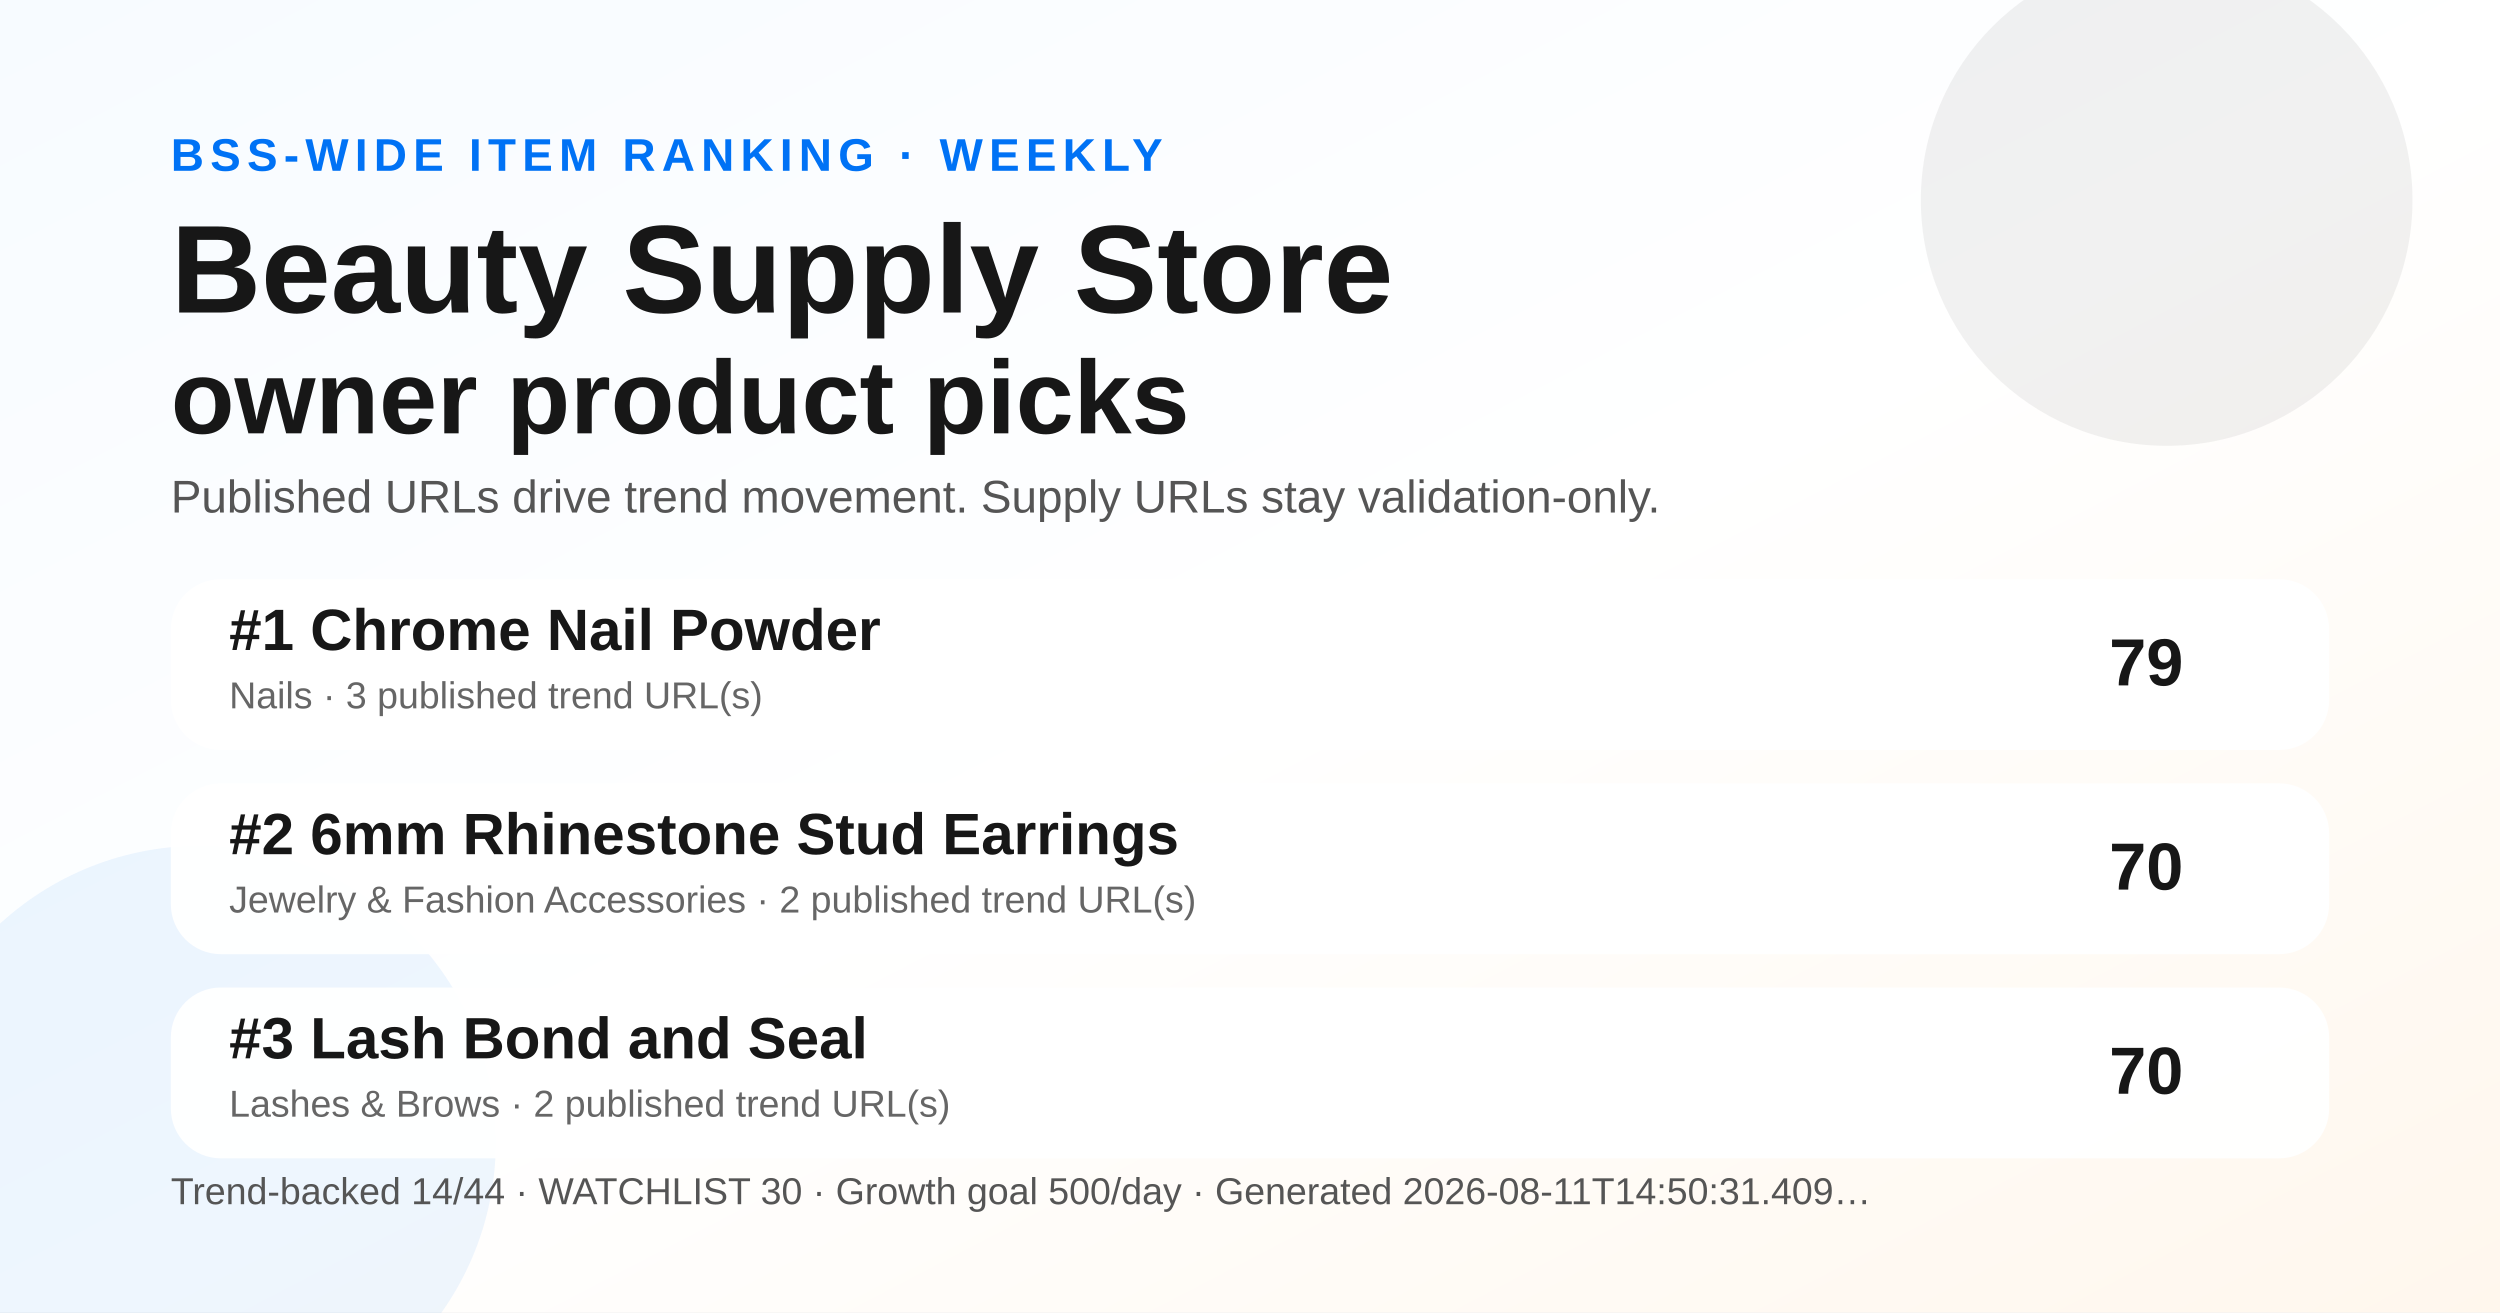
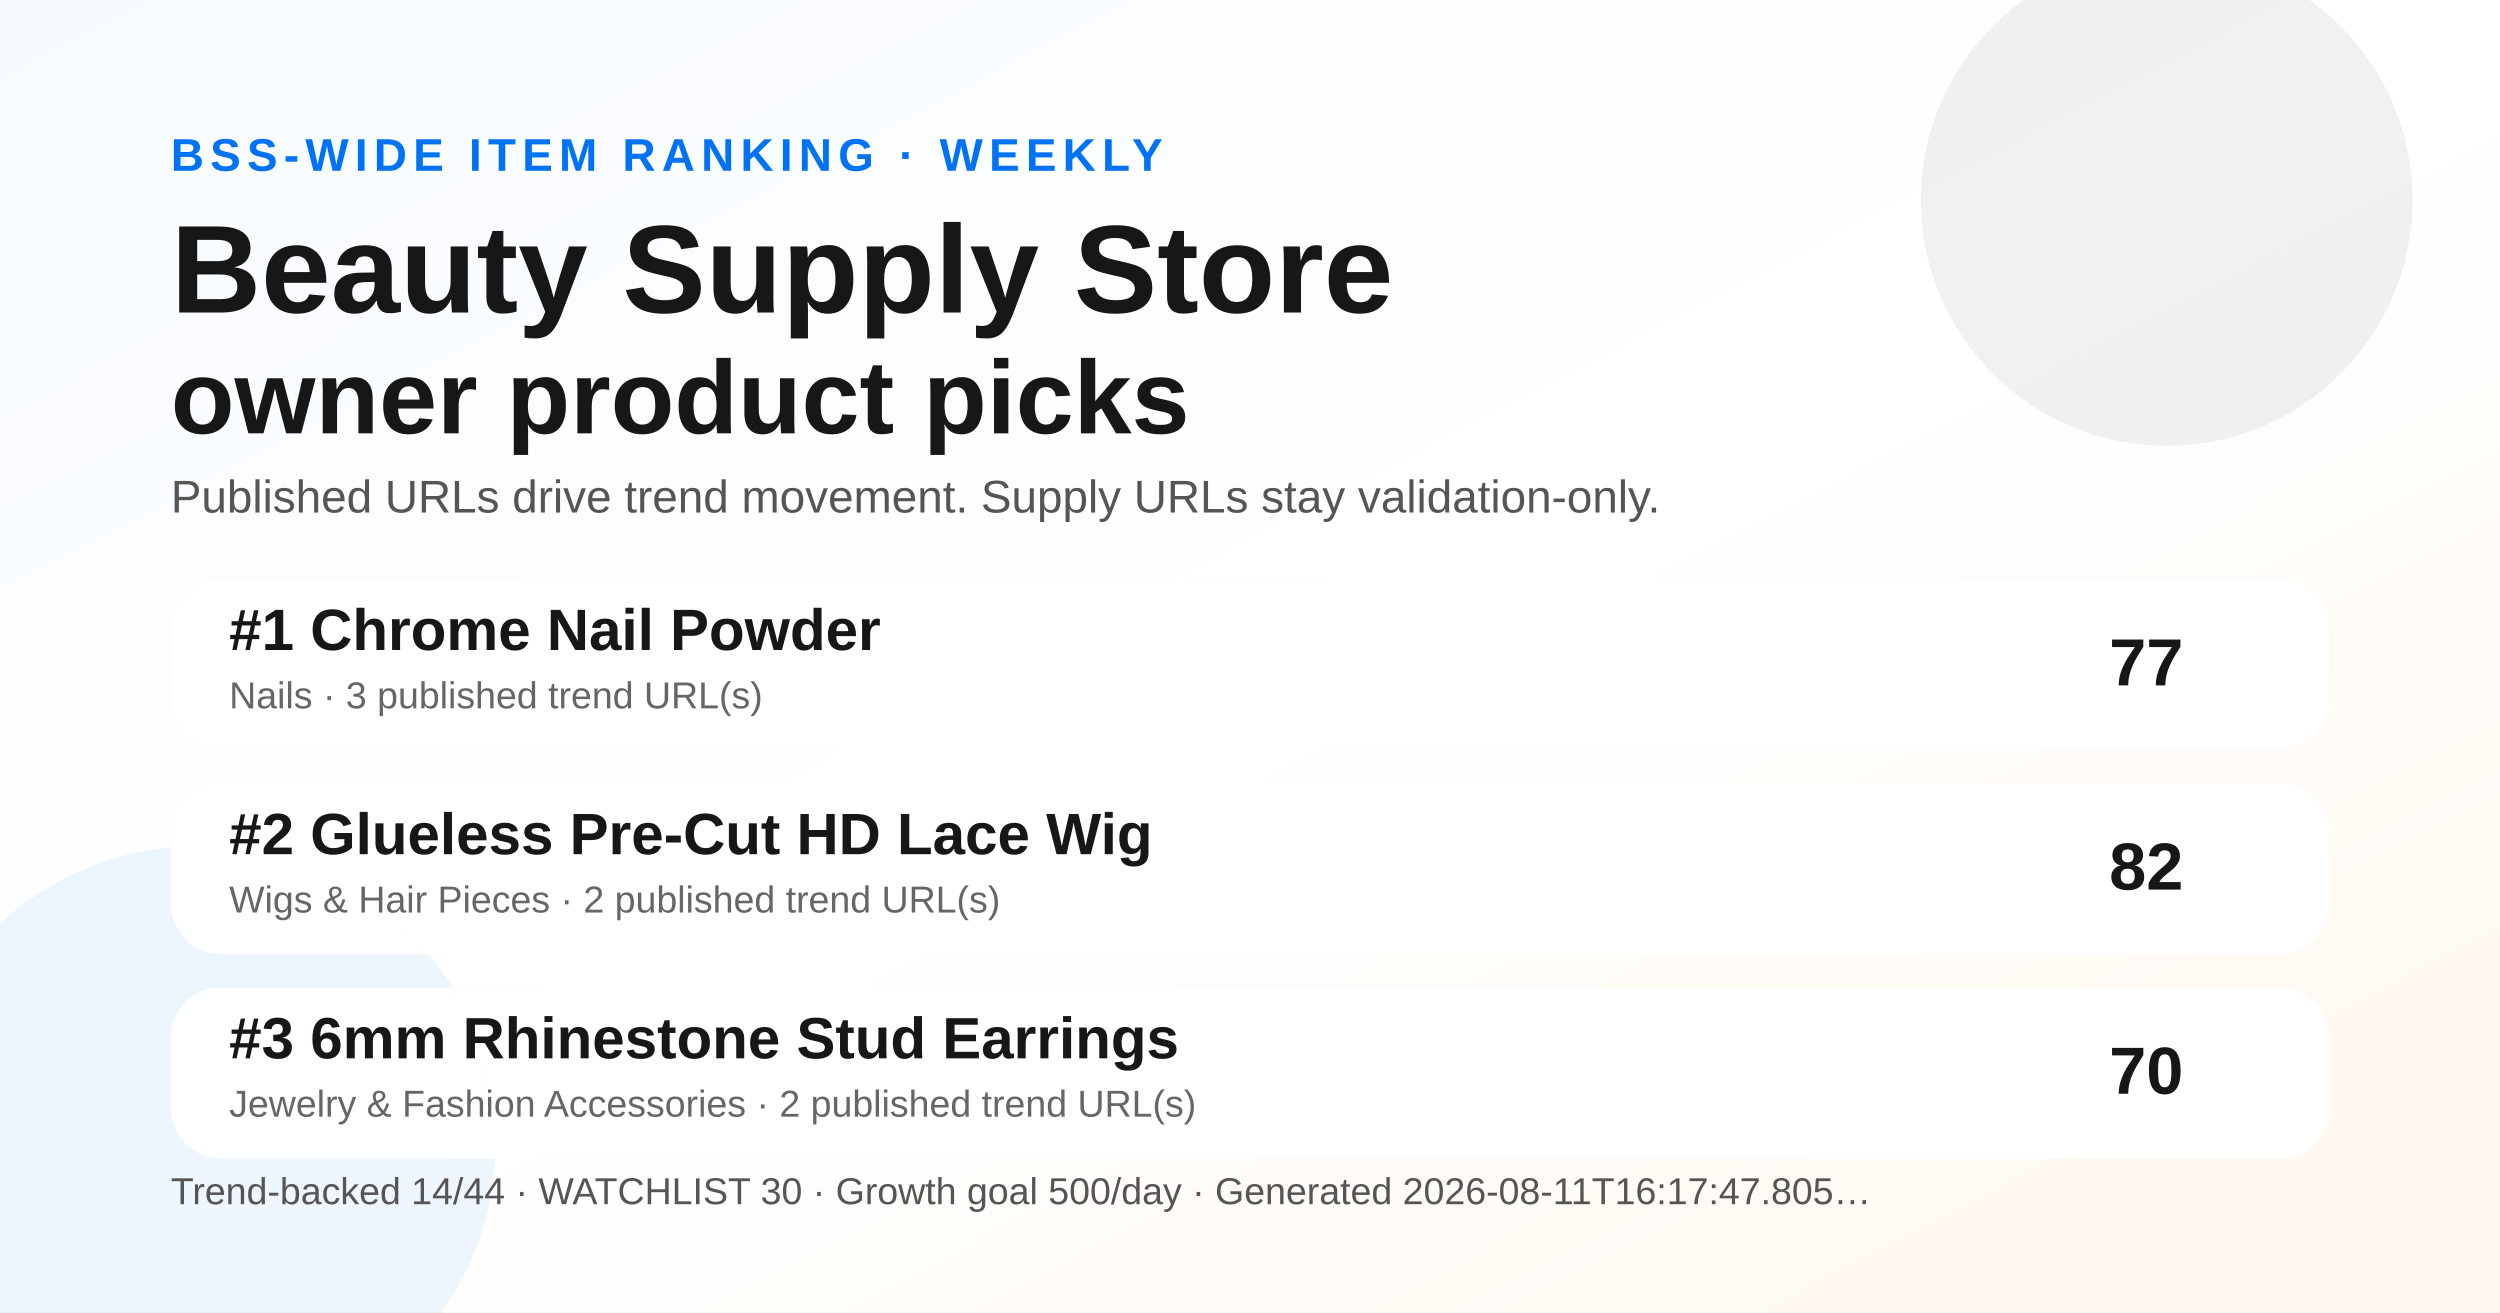
<svg xmlns="http://www.w3.org/2000/svg" width="1200" height="630" viewBox="0 0 1200 630" role="img" aria-label="Weekly BSS Trend Ranking social preview">
  <defs>
    <linearGradient id="bg" x1="0" y1="0" x2="1" y2="1">
      <stop offset="0" stop-color="#f7fbff" />
      <stop offset="0.52" stop-color="#ffffff" />
      <stop offset="1" stop-color="#fff7ed" />
    </linearGradient>
  </defs>
  <rect width="1200" height="630" fill="url(#bg)" />
  <circle cx="1040" cy="96" r="118" fill="#171717" opacity="0.06" />
  <circle cx="96" cy="548" r="142" fill="#0072f5" opacity="0.07" />
  <text x="82" y="82" font-family="Arial, Helvetica, sans-serif" font-size="22" font-weight="700" fill="#0072f5" letter-spacing="3">BSS-WIDE ITEM RANKING · WEEKLY</text>
  <text x="82" y="150" font-family="Arial, Helvetica, sans-serif" font-size="60" font-weight="800" fill="#171717">Beauty Supply Store</text>
  <text x="82" y="208" font-family="Arial, Helvetica, sans-serif" font-size="50" font-weight="800" fill="#171717">owner product picks</text>
  <text x="82" y="246" font-family="Arial, Helvetica, sans-serif" font-size="22" fill="#555555">Published URLs drive trend movement. Supply URLs stay validation-only.</text>
  <g transform="translate(82 278)">
    <rect width="1036" height="82" rx="24" fill="#ffffff" opacity="0.96" />
    <text x="28" y="34" font-family="Arial, Helvetica, sans-serif" font-size="28" font-weight="700" fill="#171717">#1 Chrome Nail Powder</text>
    <text x="28" y="62" font-family="Arial, Helvetica, sans-serif" font-size="18" fill="#666666">Nails · 3 published trend URL(s)</text>
-     <text x="966" y="51" text-anchor="end" font-family="Arial, Helvetica, sans-serif" font-size="32" font-weight="700" fill="#171717">79</text>
+     <text x="966" y="51" text-anchor="end" font-family="Arial, Helvetica, sans-serif" font-size="32" font-weight="700" fill="#171717">77</text>
  </g>
  <g transform="translate(82 376)">
    <rect width="1036" height="82" rx="24" fill="#ffffff" opacity="0.96" />
-     <text x="28" y="34" font-family="Arial, Helvetica, sans-serif" font-size="28" font-weight="700" fill="#171717">#2 6mm Rhinestone Stud Earrings</text>
+     <text x="28" y="34" font-family="Arial, Helvetica, sans-serif" font-size="28" font-weight="700" fill="#171717">#2 Glueless Pre-Cut HD Lace Wig</text>
+     <text x="28" y="62" font-family="Arial, Helvetica, sans-serif" font-size="18" fill="#666666">Wigs &amp; Hair Pieces · 2 published trend URL(s)</text>
+     <text x="966" y="51" text-anchor="end" font-family="Arial, Helvetica, sans-serif" font-size="32" font-weight="700" fill="#171717">82</text>
+   </g>
+   <g transform="translate(82 474)">
+     <rect width="1036" height="82" rx="24" fill="#ffffff" opacity="0.96" />
+     <text x="28" y="34" font-family="Arial, Helvetica, sans-serif" font-size="28" font-weight="700" fill="#171717">#3 6mm Rhinestone Stud Earrings</text>
    <text x="28" y="62" font-family="Arial, Helvetica, sans-serif" font-size="18" fill="#666666">Jewelry &amp; Fashion Accessories · 2 published trend URL(s)</text>
    <text x="966" y="51" text-anchor="end" font-family="Arial, Helvetica, sans-serif" font-size="32" font-weight="700" fill="#171717">70</text>
  </g>
-   <g transform="translate(82 474)">
-     <rect width="1036" height="82" rx="24" fill="#ffffff" opacity="0.96" />
-     <text x="28" y="34" font-family="Arial, Helvetica, sans-serif" font-size="28" font-weight="700" fill="#171717">#3 Lash Bond and Seal</text>
-     <text x="28" y="62" font-family="Arial, Helvetica, sans-serif" font-size="18" fill="#666666">Lashes &amp; Brows · 2 published trend URL(s)</text>
-     <text x="966" y="51" text-anchor="end" font-family="Arial, Helvetica, sans-serif" font-size="32" font-weight="700" fill="#171717">70</text>
-   </g>
  <g transform="translate(82 578)">
-     <text font-family="Arial, Helvetica, sans-serif" font-size="18" fill="#555555">Trend-backed 14/44 · WATCHLIST 30 · Growth goal 500/day · Generated 2026-08-11T14:50:31.409…</text>
+     <text font-family="Arial, Helvetica, sans-serif" font-size="18" fill="#555555">Trend-backed 14/44 · WATCHLIST 30 · Growth goal 500/day · Generated 2026-08-11T16:17:47.805…</text>
  </g>
</svg>
